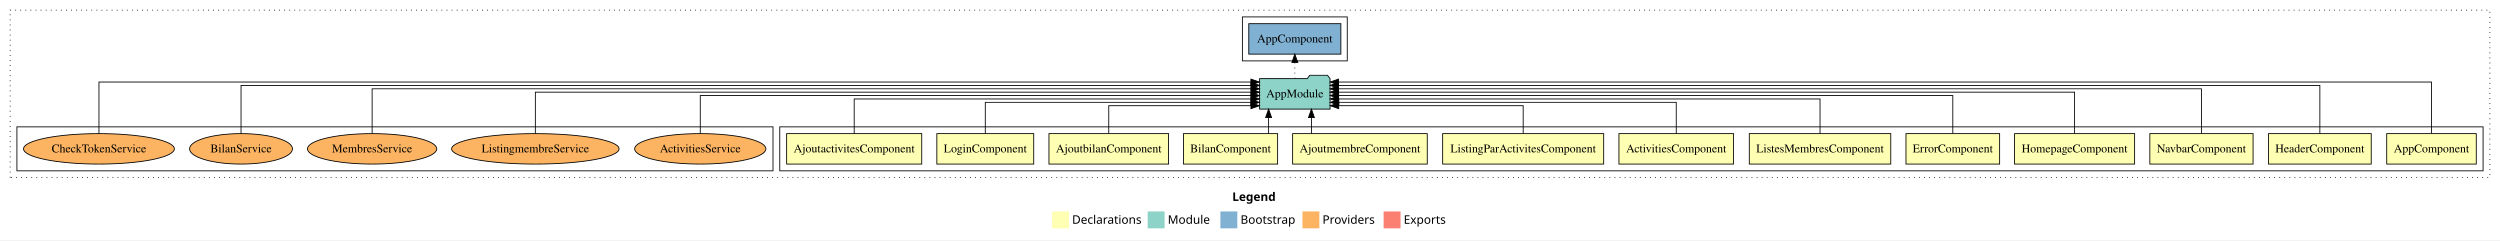
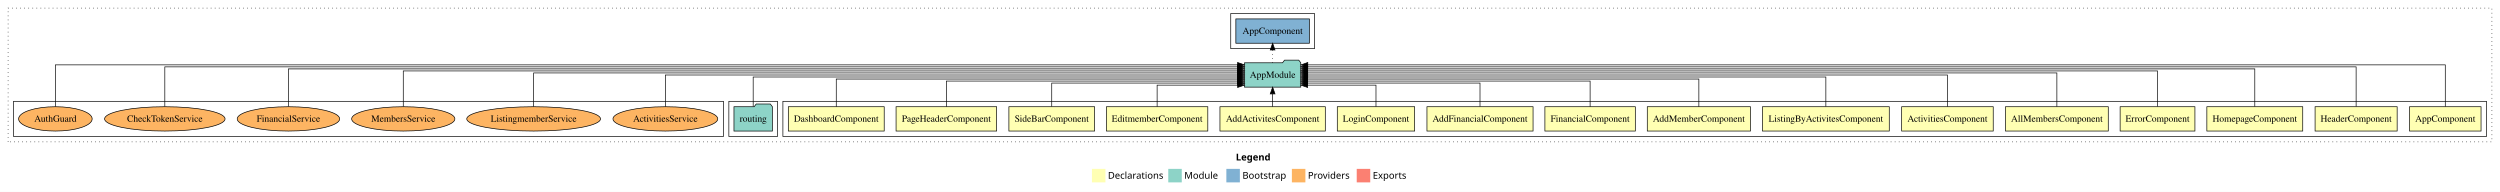
- <svg xmlns="http://www.w3.org/2000/svg" width="2956pt" height="284pt" viewBox="0.00 0.00 2956.00 284.00">
+ <svg xmlns="http://www.w3.org/2000/svg" width="3701pt" height="284pt" viewBox="0.00 0.00 3701.00 284.00">
  <g id="graph0" class="graph" transform="scale(1 1) rotate(0) translate(4 280)">
-     <polygon fill="#ffffff" stroke="transparent" points="-4,4 -4,-280 2952,-280 2952,4 -4,4" />
-     <text text-anchor="start" x="1453.009" y="-42.4" font-family="sans-serif" font-weight="bold" font-size="14.00" fill="#000000">Legend</text>
-     <polygon fill="#ffffb3" stroke="transparent" points="1240,-10 1240,-30 1260,-30 1260,-10 1240,-10" />
-     <text text-anchor="start" x="1263.629" y="-15.4" font-family="sans-serif" font-size="14.00" fill="#000000">  Declarations</text>
-     <polygon fill="#8dd3c7" stroke="transparent" points="1353,-10 1353,-30 1373,-30 1373,-10 1353,-10" />
-     <text text-anchor="start" x="1376.725" y="-15.4" font-family="sans-serif" font-size="14.00" fill="#000000">  Module</text>
-     <polygon fill="#80b1d3" stroke="transparent" points="1439,-10 1439,-30 1459,-30 1459,-10 1439,-10" />
-     <text text-anchor="start" x="1462.781" y="-15.4" font-family="sans-serif" font-size="14.00" fill="#000000">  Bootstrap</text>
-     <polygon fill="#fdb462" stroke="transparent" points="1536,-10 1536,-30 1556,-30 1556,-10 1536,-10" />
-     <text text-anchor="start" x="1559.673" y="-15.4" font-family="sans-serif" font-size="14.00" fill="#000000">  Providers</text>
-     <polygon fill="#fb8072" stroke="transparent" points="1632,-10 1632,-30 1652,-30 1652,-10 1632,-10" />
-     <text text-anchor="start" x="1655.726" y="-15.4" font-family="sans-serif" font-size="14.00" fill="#000000">  Exports</text>
+     <polygon fill="#ffffff" stroke="transparent" points="-4,4 -4,-280 3697,-280 3697,4 -4,4" />
+     <text text-anchor="start" x="1825.509" y="-42.4" font-family="sans-serif" font-weight="bold" font-size="14.00" fill="#000000">Legend</text>
+     <polygon fill="#ffffb3" stroke="transparent" points="1612.5,-10 1612.5,-30 1632.5,-30 1632.5,-10 1612.5,-10" />
+     <text text-anchor="start" x="1636.129" y="-15.4" font-family="sans-serif" font-size="14.00" fill="#000000">  Declarations</text>
+     <polygon fill="#8dd3c7" stroke="transparent" points="1725.5,-10 1725.5,-30 1745.5,-30 1745.5,-10 1725.5,-10" />
+     <text text-anchor="start" x="1749.225" y="-15.4" font-family="sans-serif" font-size="14.00" fill="#000000">  Module</text>
+     <polygon fill="#80b1d3" stroke="transparent" points="1811.5,-10 1811.5,-30 1831.5,-30 1831.5,-10 1811.5,-10" />
+     <text text-anchor="start" x="1835.281" y="-15.4" font-family="sans-serif" font-size="14.00" fill="#000000">  Bootstrap</text>
+     <polygon fill="#fdb462" stroke="transparent" points="1908.5,-10 1908.5,-30 1928.5,-30 1928.5,-10 1908.5,-10" />
+     <text text-anchor="start" x="1932.173" y="-15.4" font-family="sans-serif" font-size="14.00" fill="#000000">  Providers</text>
+     <polygon fill="#fb8072" stroke="transparent" points="2004.5,-10 2004.5,-30 2024.5,-30 2024.5,-10 2004.5,-10" />
+     <text text-anchor="start" x="2028.226" y="-15.4" font-family="sans-serif" font-size="14.00" fill="#000000">  Exports</text>
    <g id="clust1" class="cluster">
-       <polygon fill="none" stroke="#000000" stroke-dasharray="1,5" points="8,-70 8,-268 2940,-268 2940,-70 8,-70" />
+       <polygon fill="none" stroke="#000000" stroke-dasharray="1,5" points="8,-70 8,-268 3685,-268 3685,-70 8,-70" />
    </g>
    <g id="clust2" class="cluster">
-       <polygon fill="none" stroke="#000000" points="918,-78 918,-130 2932,-130 2932,-78 918,-78" />
-     </g>
-     <g id="clust18" class="cluster">
-       <polygon fill="none" stroke="#000000" points="1465,-208 1465,-260 1589,-260 1589,-208 1465,-208" />
+       <polygon fill="none" stroke="#000000" points="1155,-78 1155,-130 3677,-130 3677,-78 1155,-78" />
    </g>
    <g id="clust19" class="cluster">
-       <polygon fill="none" stroke="#000000" points="16,-78 16,-130 910,-130 910,-78 16,-78" />
+       <polygon fill="none" stroke="#000000" points="1075,-78 1075,-130 1147,-130 1147,-78 1075,-78" />
+     </g>
+     <g id="clust21" class="cluster">
+       <polygon fill="none" stroke="#000000" points="1818,-208 1818,-260 1942,-260 1942,-208 1818,-208" />
+     </g>
+     <g id="clust22" class="cluster">
+       <polygon fill="none" stroke="#000000" points="16,-78 16,-130 1067,-130 1067,-78 16,-78" />
    </g>
    <g id="node1" class="node">
-       <polygon fill="#ffffb3" stroke="#000000" points="2923.94,-122 2818.06,-122 2818.06,-86 2923.94,-86 2923.94,-122" />
-       <text text-anchor="middle" x="2871" y="-99.8" font-family="Times,serif" font-size="14.00" fill="#000000">AppComponent</text>
+       <polygon fill="#ffffb3" stroke="#000000" points="3668.94,-122 3563.06,-122 3563.06,-86 3668.94,-86 3668.94,-122" />
+       <text text-anchor="middle" x="3616" y="-99.8" font-family="Times,serif" font-size="14.00" fill="#000000">AppComponent</text>
+     </g>
+     <g id="node17" class="node">
+       <polygon fill="#8dd3c7" stroke="#000000" points="1921.657,-187 1918.657,-191 1897.657,-191 1894.657,-187 1838.343,-187 1838.343,-151 1921.657,-151 1921.657,-187" />
+       <text text-anchor="middle" x="1880" y="-164.8" font-family="Times,serif" font-size="14.00" fill="#000000">AppModule</text>
+     </g>
+     <g id="edge1" class="edge">
+       <path fill="none" stroke="#000000" d="M3616,-122.153C3616,-145.757 3616,-184 3616,-184 3616,-184 1932.052,-184 1932.052,-184" />
+       <polygon fill="#000000" stroke="#000000" points="1932.053,-180.5 1922.052,-184 1932.052,-187.5 1932.053,-180.5" />
+     </g>
+     <g id="node2" class="node">
+       <polygon fill="#ffffb3" stroke="#000000" points="3544.744,-122 3423.256,-122 3423.256,-86 3544.744,-86 3544.744,-122" />
+       <text text-anchor="middle" x="3484" y="-99.8" font-family="Times,serif" font-size="14.00" fill="#000000">HeaderComponent</text>
+     </g>
+     <g id="edge2" class="edge">
+       <path fill="none" stroke="#000000" d="M3484,-122.248C3484,-145.018 3484,-181 3484,-181 3484,-181 1931.669,-181 1931.669,-181" />
+       <polygon fill="#000000" stroke="#000000" points="1931.669,-177.5 1921.669,-181 1931.669,-184.5 1931.669,-177.5" />
+     </g>
+     <g id="node3" class="node">
+       <polygon fill="#ffffb3" stroke="#000000" points="3404.973,-122 3263.027,-122 3263.027,-86 3404.973,-86 3404.973,-122" />
+       <text text-anchor="middle" x="3334" y="-99.8" font-family="Times,serif" font-size="14.00" fill="#000000">HomepageComponent</text>
+     </g>
+     <g id="edge3" class="edge">
+       <path fill="none" stroke="#000000" d="M3334,-122.292C3334,-144.206 3334,-178 3334,-178 3334,-178 1931.947,-178 1931.947,-178" />
+       <polygon fill="#000000" stroke="#000000" points="1931.947,-174.5 1921.947,-178 1931.947,-181.5 1931.947,-174.5" />
+     </g>
+     <g id="node4" class="node">
+       <polygon fill="#ffffb3" stroke="#000000" points="3245.367,-122 3134.633,-122 3134.633,-86 3245.367,-86 3245.367,-122" />
+       <text text-anchor="middle" x="3190" y="-99.8" font-family="Times,serif" font-size="14.00" fill="#000000">ErrorComponent</text>
+     </g>
+     <g id="edge4" class="edge">
+       <path fill="none" stroke="#000000" d="M3190,-122.284C3190,-143.321 3190,-175 3190,-175 3190,-175 1931.735,-175 1931.735,-175" />
+       <polygon fill="#000000" stroke="#000000" points="1931.735,-171.5 1921.735,-175 1931.735,-178.5 1931.735,-171.5" />
+     </g>
+     <g id="node5" class="node">
+       <polygon fill="#ffffb3" stroke="#000000" points="3117.09,-122 2964.91,-122 2964.91,-86 3117.09,-86 3117.09,-122" />
+       <text text-anchor="middle" x="3041" y="-99.8" font-family="Times,serif" font-size="14.00" fill="#000000">AllMembersComponent</text>
+     </g>
+     <g id="edge5" class="edge">
+       <path fill="none" stroke="#000000" d="M3041,-122.223C3041,-142.365 3041,-172 3041,-172 3041,-172 1931.663,-172 1931.663,-172" />
+       <polygon fill="#000000" stroke="#000000" points="1931.663,-168.5 1921.663,-172 1931.663,-175.5 1931.663,-168.5" />
+     </g>
+     <g id="node6" class="node">
+       <polygon fill="#ffffb3" stroke="#000000" points="2946.766,-122 2811.234,-122 2811.234,-86 2946.766,-86 2946.766,-122" />
+       <text text-anchor="middle" x="2879" y="-99.8" font-family="Times,serif" font-size="14.00" fill="#000000">ActivitiesComponent</text>
+     </g>
+     <g id="edge6" class="edge">
+       <path fill="none" stroke="#000000" d="M2879,-122.106C2879,-141.339 2879,-169 2879,-169 2879,-169 1931.97,-169 1931.97,-169" />
+       <polygon fill="#000000" stroke="#000000" points="1931.97,-165.5 1921.97,-169 1931.97,-172.5 1931.97,-165.5" />
+     </g>
+     <g id="node7" class="node">
+       <polygon fill="#ffffb3" stroke="#000000" points="2792.881,-122 2605.119,-122 2605.119,-86 2792.881,-86 2792.881,-122" />
+       <text text-anchor="middle" x="2699" y="-99.8" font-family="Times,serif" font-size="14.00" fill="#000000">ListingByActivitesComponent</text>
+     </g>
+     <g id="edge7" class="edge">
+       <path fill="none" stroke="#000000" d="M2699,-122.267C2699,-140.555 2699,-166 2699,-166 2699,-166 1931.74,-166 1931.74,-166" />
+       <polygon fill="#000000" stroke="#000000" points="1931.74,-162.5 1921.74,-166 1931.74,-169.5 1931.74,-162.5" />
+     </g>
+     <g id="node8" class="node">
+       <polygon fill="#ffffb3" stroke="#000000" points="2587.364,-122 2434.636,-122 2434.636,-86 2587.364,-86 2587.364,-122" />
+       <text text-anchor="middle" x="2511" y="-99.8" font-family="Times,serif" font-size="14.00" fill="#000000">AddMemberComponent</text>
+     </g>
+     <g id="edge8" class="edge">
+       <path fill="none" stroke="#000000" d="M2511,-122.022C2511,-139.373 2511,-163 2511,-163 2511,-163 1931.89,-163 1931.89,-163" />
+       <polygon fill="#000000" stroke="#000000" points="1931.89,-159.5 1921.89,-163 1931.89,-166.5 1931.89,-159.5" />
+     </g>
+     <g id="node9" class="node">
+       <polygon fill="#ffffb3" stroke="#000000" points="2416.931,-122 2283.069,-122 2283.069,-86 2416.931,-86 2416.931,-122" />
+       <text text-anchor="middle" x="2350" y="-99.8" font-family="Times,serif" font-size="14.00" fill="#000000">FinancialComponent</text>
+     </g>
+     <g id="edge9" class="edge">
+       <path fill="none" stroke="#000000" d="M2350,-122.027C2350,-138.398 2350,-160 2350,-160 2350,-160 1931.709,-160 1931.709,-160" />
+       <polygon fill="#000000" stroke="#000000" points="1931.709,-156.5 1921.709,-160 1931.709,-163.5 1931.709,-156.5" />
+     </g>
+     <g id="node10" class="node">
+       <polygon fill="#ffffb3" stroke="#000000" points="2265.538,-122 2108.462,-122 2108.462,-86 2265.538,-86 2265.538,-122" />
+       <text text-anchor="middle" x="2187" y="-99.8" font-family="Times,serif" font-size="14.00" fill="#000000">AddFinancialComponent</text>
+     </g>
+     <g id="edge10" class="edge">
+       <path fill="none" stroke="#000000" d="M2187,-122.24C2187,-137.571 2187,-157 2187,-157 2187,-157 1931.723,-157 1931.723,-157" />
+       <polygon fill="#000000" stroke="#000000" points="1931.723,-153.5 1921.723,-157 1931.723,-160.5 1931.723,-153.5" />
+     </g>
+     <g id="node11" class="node">
+       <polygon fill="#ffffb3" stroke="#000000" points="2090.276,-122 1975.724,-122 1975.724,-86 2090.276,-86 2090.276,-122" />
+       <text text-anchor="middle" x="2033" y="-99.8" font-family="Times,serif" font-size="14.00" fill="#000000">LoginComponent</text>
+     </g>
+     <g id="edge11" class="edge">
+       <path fill="none" stroke="#000000" d="M2033,-122.051C2033,-136.373 2033,-154 2033,-154 2033,-154 1931.808,-154 1931.808,-154" />
+       <polygon fill="#000000" stroke="#000000" points="1931.808,-150.5 1921.808,-154 1931.808,-157.5 1931.808,-150.5" />
+     </g>
+     <g id="node12" class="node">
+       <polygon fill="#ffffb3" stroke="#000000" points="1957.982,-122 1802.018,-122 1802.018,-86 1957.982,-86 1957.982,-122" />
+       <text text-anchor="middle" x="1880" y="-99.8" font-family="Times,serif" font-size="14.00" fill="#000000">AddActivitesComponent</text>
+     </g>
+     <g id="edge12" class="edge">
+       <path fill="none" stroke="#000000" d="M1880,-122.106C1880,-122.106 1880,-140.991 1880,-140.991" />
+       <polygon fill="#000000" stroke="#000000" points="1876.5,-140.991 1880,-150.991 1883.5,-140.991 1876.5,-140.991" />
+     </g>
+     <g id="node13" class="node">
+       <polygon fill="#ffffb3" stroke="#000000" points="1784.038,-122 1633.962,-122 1633.962,-86 1784.038,-86 1784.038,-122" />
+       <text text-anchor="middle" x="1709" y="-99.8" font-family="Times,serif" font-size="14.00" fill="#000000">EditmemberComponent</text>
+     </g>
+     <g id="edge13" class="edge">
+       <path fill="none" stroke="#000000" d="M1709,-122.051C1709,-136.373 1709,-154 1709,-154 1709,-154 1828.169,-154 1828.169,-154" />
+       <polygon fill="#000000" stroke="#000000" points="1828.169,-157.5 1838.169,-154 1828.169,-150.5 1828.169,-157.5" />
    </g>
    <g id="node14" class="node">
-       <polygon fill="#8dd3c7" stroke="#000000" points="1568.657,-187 1565.657,-191 1544.657,-191 1541.657,-187 1485.343,-187 1485.343,-151 1568.657,-151 1568.657,-187" />
-       <text text-anchor="middle" x="1527" y="-164.8" font-family="Times,serif" font-size="14.00" fill="#000000">AppModule</text>
-     </g>
-     <g id="edge1" class="edge">
-       <path fill="none" stroke="#000000" d="M2871,-122.323C2871,-145.66 2871,-183 2871,-183 2871,-183 1578.697,-183 1578.697,-183" />
-       <polygon fill="#000000" stroke="#000000" points="1578.697,-179.5 1568.697,-183 1578.697,-186.5 1578.697,-179.5" />
-     </g>
-     <g id="node2" class="node">
-       <polygon fill="#ffffb3" stroke="#000000" points="2799.744,-122 2678.256,-122 2678.256,-86 2799.744,-86 2799.744,-122" />
-       <text text-anchor="middle" x="2739" y="-99.8" font-family="Times,serif" font-size="14.00" fill="#000000">HeaderComponent</text>
-     </g>
-     <g id="edge2" class="edge">
-       <path fill="none" stroke="#000000" d="M2739,-122.155C2739,-144.352 2739,-179 2739,-179 2739,-179 1578.72,-179 1578.72,-179" />
-       <polygon fill="#000000" stroke="#000000" points="1578.72,-175.5 1568.72,-179 1578.72,-182.5 1578.72,-175.5" />
-     </g>
-     <g id="node3" class="node">
-       <polygon fill="#ffffb3" stroke="#000000" points="2660.03,-122 2537.97,-122 2537.97,-86 2660.03,-86 2660.03,-122" />
-       <text text-anchor="middle" x="2599" y="-99.8" font-family="Times,serif" font-size="14.00" fill="#000000">NavbarComponent</text>
-     </g>
-     <g id="edge3" class="edge">
-       <path fill="none" stroke="#000000" d="M2599,-122.284C2599,-143.321 2599,-175 2599,-175 2599,-175 1578.695,-175 1578.695,-175" />
-       <polygon fill="#000000" stroke="#000000" points="1578.695,-171.5 1568.695,-175 1578.695,-178.5 1578.695,-171.5" />
-     </g>
-     <g id="node4" class="node">
-       <polygon fill="#ffffb3" stroke="#000000" points="2519.973,-122 2378.027,-122 2378.027,-86 2519.973,-86 2519.973,-122" />
-       <text text-anchor="middle" x="2449" y="-99.8" font-family="Times,serif" font-size="14.00" fill="#000000">HomepageComponent</text>
-     </g>
-     <g id="edge4" class="edge">
-       <path fill="none" stroke="#000000" d="M2449,-122.308C2449,-142.145 2449,-171 2449,-171 2449,-171 1578.709,-171 1578.709,-171" />
-       <polygon fill="#000000" stroke="#000000" points="1578.709,-167.5 1568.709,-171 1578.709,-174.5 1578.709,-167.5" />
-     </g>
-     <g id="node5" class="node">
-       <polygon fill="#ffffb3" stroke="#000000" points="2360.367,-122 2249.633,-122 2249.633,-86 2360.367,-86 2360.367,-122" />
-       <text text-anchor="middle" x="2305" y="-99.8" font-family="Times,serif" font-size="14.00" fill="#000000">ErrorComponent</text>
-     </g>
-     <g id="edge5" class="edge">
-       <path fill="none" stroke="#000000" d="M2305,-122.222C2305,-140.828 2305,-167 2305,-167 2305,-167 1578.829,-167 1578.829,-167" />
-       <polygon fill="#000000" stroke="#000000" points="1578.829,-163.5 1568.829,-167 1578.829,-170.5 1578.829,-163.5" />
-     </g>
-     <g id="node6" class="node">
-       <polygon fill="#ffffb3" stroke="#000000" points="2231.64,-122 2064.36,-122 2064.36,-86 2231.64,-86 2231.64,-122" />
-       <text text-anchor="middle" x="2148" y="-99.8" font-family="Times,serif" font-size="14.00" fill="#000000">ListesMembresComponent</text>
-     </g>
-     <g id="edge6" class="edge">
-       <path fill="none" stroke="#000000" d="M2148,-122.022C2148,-139.373 2148,-163 2148,-163 2148,-163 1578.71,-163 1578.71,-163" />
-       <polygon fill="#000000" stroke="#000000" points="1578.71,-159.5 1568.71,-163 1578.71,-166.5 1578.71,-159.5" />
-     </g>
-     <g id="node7" class="node">
-       <polygon fill="#ffffb3" stroke="#000000" points="2045.766,-122 1910.234,-122 1910.234,-86 2045.766,-86 2045.766,-122" />
-       <text text-anchor="middle" x="1978" y="-99.8" font-family="Times,serif" font-size="14.00" fill="#000000">ActivitiesComponent</text>
-     </g>
-     <g id="edge7" class="edge">
-       <path fill="none" stroke="#000000" d="M1978,-122.009C1978,-138.049 1978,-159 1978,-159 1978,-159 1579.024,-159 1579.024,-159" />
-       <polygon fill="#000000" stroke="#000000" points="1579.024,-155.5 1569.024,-159 1579.024,-162.5 1579.024,-155.5" />
-     </g>
-     <g id="node8" class="node">
-       <polygon fill="#ffffb3" stroke="#000000" points="1892.202,-122 1701.798,-122 1701.798,-86 1892.202,-86 1892.202,-122" />
-       <text text-anchor="middle" x="1797" y="-99.8" font-family="Times,serif" font-size="14.00" fill="#000000">ListingParActivitesComponent</text>
-     </g>
-     <g id="edge8" class="edge">
-       <path fill="none" stroke="#000000" d="M1797,-122.124C1797,-136.783 1797,-155 1797,-155 1797,-155 1578.891,-155 1578.891,-155" />
-       <polygon fill="#000000" stroke="#000000" points="1578.891,-151.5 1568.891,-155 1578.891,-158.5 1578.891,-151.5" />
-     </g>
-     <g id="node9" class="node">
-       <polygon fill="#ffffb3" stroke="#000000" points="1683.591,-122 1524.409,-122 1524.409,-86 1683.591,-86 1683.591,-122" />
-       <text text-anchor="middle" x="1604" y="-99.8" font-family="Times,serif" font-size="14.00" fill="#000000">AjoutmembreComponent</text>
-     </g>
-     <g id="edge9" class="edge">
-       <path fill="none" stroke="#000000" d="M1546.641,-122.106C1546.641,-122.106 1546.641,-140.991 1546.641,-140.991" />
-       <polygon fill="#000000" stroke="#000000" points="1543.141,-140.991 1546.641,-150.991 1550.141,-140.991 1543.141,-140.991" />
-     </g>
-     <g id="node10" class="node">
-       <polygon fill="#ffffb3" stroke="#000000" points="1506.665,-122 1395.335,-122 1395.335,-86 1506.665,-86 1506.665,-122" />
-       <text text-anchor="middle" x="1451" y="-99.8" font-family="Times,serif" font-size="14.00" fill="#000000">BilanComponent</text>
-     </g>
-     <g id="edge10" class="edge">
-       <path fill="none" stroke="#000000" d="M1496.002,-122.106C1496.002,-122.106 1496.002,-140.991 1496.002,-140.991" />
-       <polygon fill="#000000" stroke="#000000" points="1492.502,-140.991 1496.002,-150.991 1499.502,-140.991 1492.502,-140.991" />
-     </g>
-     <g id="node11" class="node">
-       <polygon fill="#ffffb3" stroke="#000000" points="1377.716,-122 1236.284,-122 1236.284,-86 1377.716,-86 1377.716,-122" />
-       <text text-anchor="middle" x="1307" y="-99.8" font-family="Times,serif" font-size="14.00" fill="#000000">AjoutbilanComponent</text>
-     </g>
-     <g id="edge11" class="edge">
-       <path fill="none" stroke="#000000" d="M1307,-122.124C1307,-136.783 1307,-155 1307,-155 1307,-155 1475.102,-155 1475.102,-155" />
-       <polygon fill="#000000" stroke="#000000" points="1475.102,-158.5 1485.102,-155 1475.102,-151.5 1475.102,-158.5" />
-     </g>
-     <g id="node12" class="node">
-       <polygon fill="#ffffb3" stroke="#000000" points="1218.276,-122 1103.724,-122 1103.724,-86 1218.276,-86 1218.276,-122" />
-       <text text-anchor="middle" x="1161" y="-99.8" font-family="Times,serif" font-size="14.00" fill="#000000">LoginComponent</text>
-     </g>
-     <g id="edge12" class="edge">
-       <path fill="none" stroke="#000000" d="M1161,-122.009C1161,-138.049 1161,-159 1161,-159 1161,-159 1475.015,-159 1475.015,-159" />
-       <polygon fill="#000000" stroke="#000000" points="1475.015,-162.5 1485.015,-159 1475.015,-155.5 1475.015,-162.5" />
-     </g>
-     <g id="node13" class="node">
-       <polygon fill="#ffffb3" stroke="#000000" points="1085.871,-122 926.129,-122 926.129,-86 1085.871,-86 1085.871,-122" />
-       <text text-anchor="middle" x="1006" y="-99.8" font-family="Times,serif" font-size="14.00" fill="#000000">AjoutactivitesComponent</text>
-     </g>
-     <g id="edge13" class="edge">
-       <path fill="none" stroke="#000000" d="M1006,-122.022C1006,-139.373 1006,-163 1006,-163 1006,-163 1475.245,-163 1475.245,-163" />
-       <polygon fill="#000000" stroke="#000000" points="1475.245,-166.5 1485.245,-163 1475.245,-159.5 1475.245,-166.5" />
+       <polygon fill="#ffffb3" stroke="#000000" points="1616.433,-122 1489.567,-122 1489.567,-86 1616.433,-86 1616.433,-122" />
+       <text text-anchor="middle" x="1553" y="-99.8" font-family="Times,serif" font-size="14.00" fill="#000000">SideBarComponent</text>
+     </g>
+     <g id="edge14" class="edge">
+       <path fill="none" stroke="#000000" d="M1553,-122.24C1553,-137.571 1553,-157 1553,-157 1553,-157 1828.253,-157 1828.253,-157" />
+       <polygon fill="#000000" stroke="#000000" points="1828.253,-160.5 1838.253,-157 1828.253,-153.5 1828.253,-160.5" />
    </g>
    <g id="node15" class="node">
-       <polygon fill="#80b1d3" stroke="#000000" points="1581.439,-252 1472.561,-252 1472.561,-216 1581.439,-216 1581.439,-252" />
-       <text text-anchor="middle" x="1527" y="-229.8" font-family="Times,serif" font-size="14.00" fill="#000000">AppComponent </text>
-     </g>
-     <g id="edge14" class="edge">
-       <path fill="none" stroke="#000000" stroke-dasharray="1,5" d="M1527,-187.106C1527,-187.106 1527,-205.991 1527,-205.991" />
-       <polygon fill="#000000" stroke="#000000" points="1523.5,-205.991 1527,-215.991 1530.5,-205.991 1523.5,-205.991" />
+       <polygon fill="#ffffb3" stroke="#000000" points="1471.455,-122 1322.545,-122 1322.545,-86 1471.455,-86 1471.455,-122" />
+       <text text-anchor="middle" x="1397" y="-99.8" font-family="Times,serif" font-size="14.00" fill="#000000">PageHeaderComponent</text>
+     </g>
+     <g id="edge15" class="edge">
+       <path fill="none" stroke="#000000" d="M1397,-122.027C1397,-138.398 1397,-160 1397,-160 1397,-160 1827.982,-160 1827.982,-160" />
+       <polygon fill="#000000" stroke="#000000" points="1827.982,-163.5 1837.982,-160 1827.982,-156.5 1827.982,-163.5" />
    </g>
    <g id="node16" class="node">
-       <ellipse fill="#fdb462" stroke="#000000" cx="824" cy="-104" rx="77.578" ry="18" />
-       <text text-anchor="middle" x="824" y="-99.8" font-family="Times,serif" font-size="14.00" fill="#000000">ActivitiesService</text>
-     </g>
-     <g id="edge15" class="edge">
-       <path fill="none" stroke="#000000" d="M824,-122.222C824,-140.828 824,-167 824,-167 824,-167 1475.129,-167 1475.129,-167" />
-       <polygon fill="#000000" stroke="#000000" points="1475.13,-170.5 1485.129,-167 1475.129,-163.5 1475.13,-170.5" />
-     </g>
-     <g id="node17" class="node">
-       <ellipse fill="#fdb462" stroke="#000000" cx="629" cy="-104" rx="98.992" ry="18" />
-       <text text-anchor="middle" x="629" y="-99.8" font-family="Times,serif" font-size="14.00" fill="#000000">ListingmembreService</text>
+       <polygon fill="#ffffb3" stroke="#000000" points="1304.973,-122 1163.027,-122 1163.027,-86 1304.973,-86 1304.973,-122" />
+       <text text-anchor="middle" x="1234" y="-99.8" font-family="Times,serif" font-size="14.00" fill="#000000">DashboardComponent</text>
    </g>
    <g id="edge16" class="edge">
-       <path fill="none" stroke="#000000" d="M629,-122.308C629,-142.145 629,-171 629,-171 629,-171 1475.191,-171 1475.191,-171" />
-       <polygon fill="#000000" stroke="#000000" points="1475.191,-174.5 1485.191,-171 1475.191,-167.5 1475.191,-174.5" />
+       <path fill="none" stroke="#000000" d="M1234,-122.022C1234,-139.373 1234,-163 1234,-163 1234,-163 1828.112,-163 1828.112,-163" />
+       <polygon fill="#000000" stroke="#000000" points="1828.112,-166.5 1838.112,-163 1828.112,-159.5 1828.112,-166.5" />
+     </g>
+     <g id="node19" class="node">
+       <polygon fill="#80b1d3" stroke="#000000" points="1934.439,-252 1825.561,-252 1825.561,-216 1934.439,-216 1934.439,-252" />
+       <text text-anchor="middle" x="1880" y="-229.8" font-family="Times,serif" font-size="14.00" fill="#000000">AppComponent </text>
+     </g>
+     <g id="edge18" class="edge">
+       <path fill="none" stroke="#000000" stroke-dasharray="1,5" d="M1880,-187.106C1880,-187.106 1880,-205.991 1880,-205.991" />
+       <polygon fill="#000000" stroke="#000000" points="1876.5,-205.991 1880,-215.991 1883.5,-205.991 1876.5,-205.991" />
    </g>
    <g id="node18" class="node">
-       <ellipse fill="#fdb462" stroke="#000000" cx="436" cy="-104" rx="76.421" ry="18" />
-       <text text-anchor="middle" x="436" y="-99.8" font-family="Times,serif" font-size="14.00" fill="#000000">MembresService</text>
+       <polygon fill="#8dd3c7" stroke="#000000" points="1139.444,-122 1136.444,-126 1115.444,-126 1112.444,-122 1082.556,-122 1082.556,-86 1139.444,-86 1139.444,-122" />
+       <text text-anchor="middle" x="1111" y="-99.8" font-family="Times,serif" font-size="14.00" fill="#000000">routing</text>
    </g>
    <g id="edge17" class="edge">
-       <path fill="none" stroke="#000000" d="M436,-122.284C436,-143.321 436,-175 436,-175 436,-175 1475.233,-175 1475.233,-175" />
-       <polygon fill="#000000" stroke="#000000" points="1475.233,-178.5 1485.233,-175 1475.232,-171.5 1475.233,-178.5" />
-     </g>
-     <g id="node19" class="node">
-       <ellipse fill="#fdb462" stroke="#000000" cx="281" cy="-104" rx="60.829" ry="18" />
-       <text text-anchor="middle" x="281" y="-99.8" font-family="Times,serif" font-size="14.00" fill="#000000">BilanService</text>
-     </g>
-     <g id="edge18" class="edge">
-       <path fill="none" stroke="#000000" d="M281,-122.155C281,-144.352 281,-179 281,-179 281,-179 1475.187,-179 1475.187,-179" />
-       <polygon fill="#000000" stroke="#000000" points="1475.187,-182.5 1485.187,-179 1475.187,-175.5 1475.187,-182.5" />
+       <path fill="none" stroke="#000000" d="M1111,-122.267C1111,-140.555 1111,-166 1111,-166 1111,-166 1828.109,-166 1828.109,-166" />
+       <polygon fill="#000000" stroke="#000000" points="1828.109,-169.5 1838.109,-166 1828.109,-162.5 1828.109,-169.5" />
    </g>
    <g id="node20" class="node">
-       <ellipse fill="#fdb462" stroke="#000000" cx="113" cy="-104" rx="89.168" ry="18" />
-       <text text-anchor="middle" x="113" y="-99.8" font-family="Times,serif" font-size="14.00" fill="#000000">CheckTokenService</text>
+       <ellipse fill="#fdb462" stroke="#000000" cx="981" cy="-104" rx="77.578" ry="18" />
+       <text text-anchor="middle" x="981" y="-99.8" font-family="Times,serif" font-size="14.00" fill="#000000">ActivitiesService</text>
    </g>
    <g id="edge19" class="edge">
-       <path fill="none" stroke="#000000" d="M113,-122.323C113,-145.66 113,-183 113,-183 113,-183 1475.065,-183 1475.065,-183" />
-       <polygon fill="#000000" stroke="#000000" points="1475.065,-186.5 1485.065,-183 1475.065,-179.5 1475.065,-186.5" />
+       <path fill="none" stroke="#000000" d="M981,-122.106C981,-141.339 981,-169 981,-169 981,-169 1828.144,-169 1828.144,-169" />
+       <polygon fill="#000000" stroke="#000000" points="1828.144,-172.5 1838.144,-169 1828.144,-165.5 1828.144,-172.5" />
+     </g>
+     <g id="node21" class="node">
+       <ellipse fill="#fdb462" stroke="#000000" cx="786" cy="-104" rx="98.992" ry="18" />
+       <text text-anchor="middle" x="786" y="-99.8" font-family="Times,serif" font-size="14.00" fill="#000000">ListingmemberService</text>
+     </g>
+     <g id="edge20" class="edge">
+       <path fill="none" stroke="#000000" d="M786,-122.223C786,-142.365 786,-172 786,-172 786,-172 1828.118,-172 1828.118,-172" />
+       <polygon fill="#000000" stroke="#000000" points="1828.118,-175.5 1838.118,-172 1828.118,-168.5 1828.118,-175.5" />
+     </g>
+     <g id="node22" class="node">
+       <ellipse fill="#fdb462" stroke="#000000" cx="593" cy="-104" rx="76.421" ry="18" />
+       <text text-anchor="middle" x="593" y="-99.8" font-family="Times,serif" font-size="14.00" fill="#000000">MembersService</text>
+     </g>
+     <g id="edge21" class="edge">
+       <path fill="none" stroke="#000000" d="M593,-122.284C593,-143.321 593,-175 593,-175 593,-175 1828.275,-175 1828.275,-175" />
+       <polygon fill="#000000" stroke="#000000" points="1828.275,-178.5 1838.275,-175 1828.275,-171.5 1828.275,-178.5" />
+     </g>
+     <g id="node23" class="node">
+       <ellipse fill="#fdb462" stroke="#000000" cx="423" cy="-104" rx="75.857" ry="18" />
+       <text text-anchor="middle" x="423" y="-99.8" font-family="Times,serif" font-size="14.00" fill="#000000">FinancialService</text>
+     </g>
+     <g id="edge22" class="edge">
+       <path fill="none" stroke="#000000" d="M423,-122.292C423,-144.206 423,-178 423,-178 423,-178 1827.966,-178 1827.966,-178" />
+       <polygon fill="#000000" stroke="#000000" points="1827.966,-181.5 1837.966,-178 1827.966,-174.5 1827.966,-181.5" />
+     </g>
+     <g id="node24" class="node">
+       <ellipse fill="#fdb462" stroke="#000000" cx="240" cy="-104" rx="89.168" ry="18" />
+       <text text-anchor="middle" x="240" y="-99.8" font-family="Times,serif" font-size="14.00" fill="#000000">CheckTokenService</text>
+     </g>
+     <g id="edge23" class="edge">
+       <path fill="none" stroke="#000000" d="M240,-122.248C240,-145.018 240,-181 240,-181 240,-181 1828.227,-181 1828.227,-181" />
+       <polygon fill="#000000" stroke="#000000" points="1828.227,-184.5 1838.227,-181 1828.227,-177.5 1828.227,-184.5" />
+     </g>
+     <g id="node25" class="node">
+       <ellipse fill="#fdb462" stroke="#000000" cx="78" cy="-104" rx="54.457" ry="18" />
+       <text text-anchor="middle" x="78" y="-99.8" font-family="Times,serif" font-size="14.00" fill="#000000">AuthGuard</text>
+     </g>
+     <g id="edge24" class="edge">
+       <path fill="none" stroke="#000000" d="M78,-122.153C78,-145.757 78,-184 78,-184 78,-184 1828.109,-184 1828.109,-184" />
+       <polygon fill="#000000" stroke="#000000" points="1828.109,-187.5 1838.109,-184 1828.109,-180.5 1828.109,-187.5" />
    </g>
  </g>
</svg>
